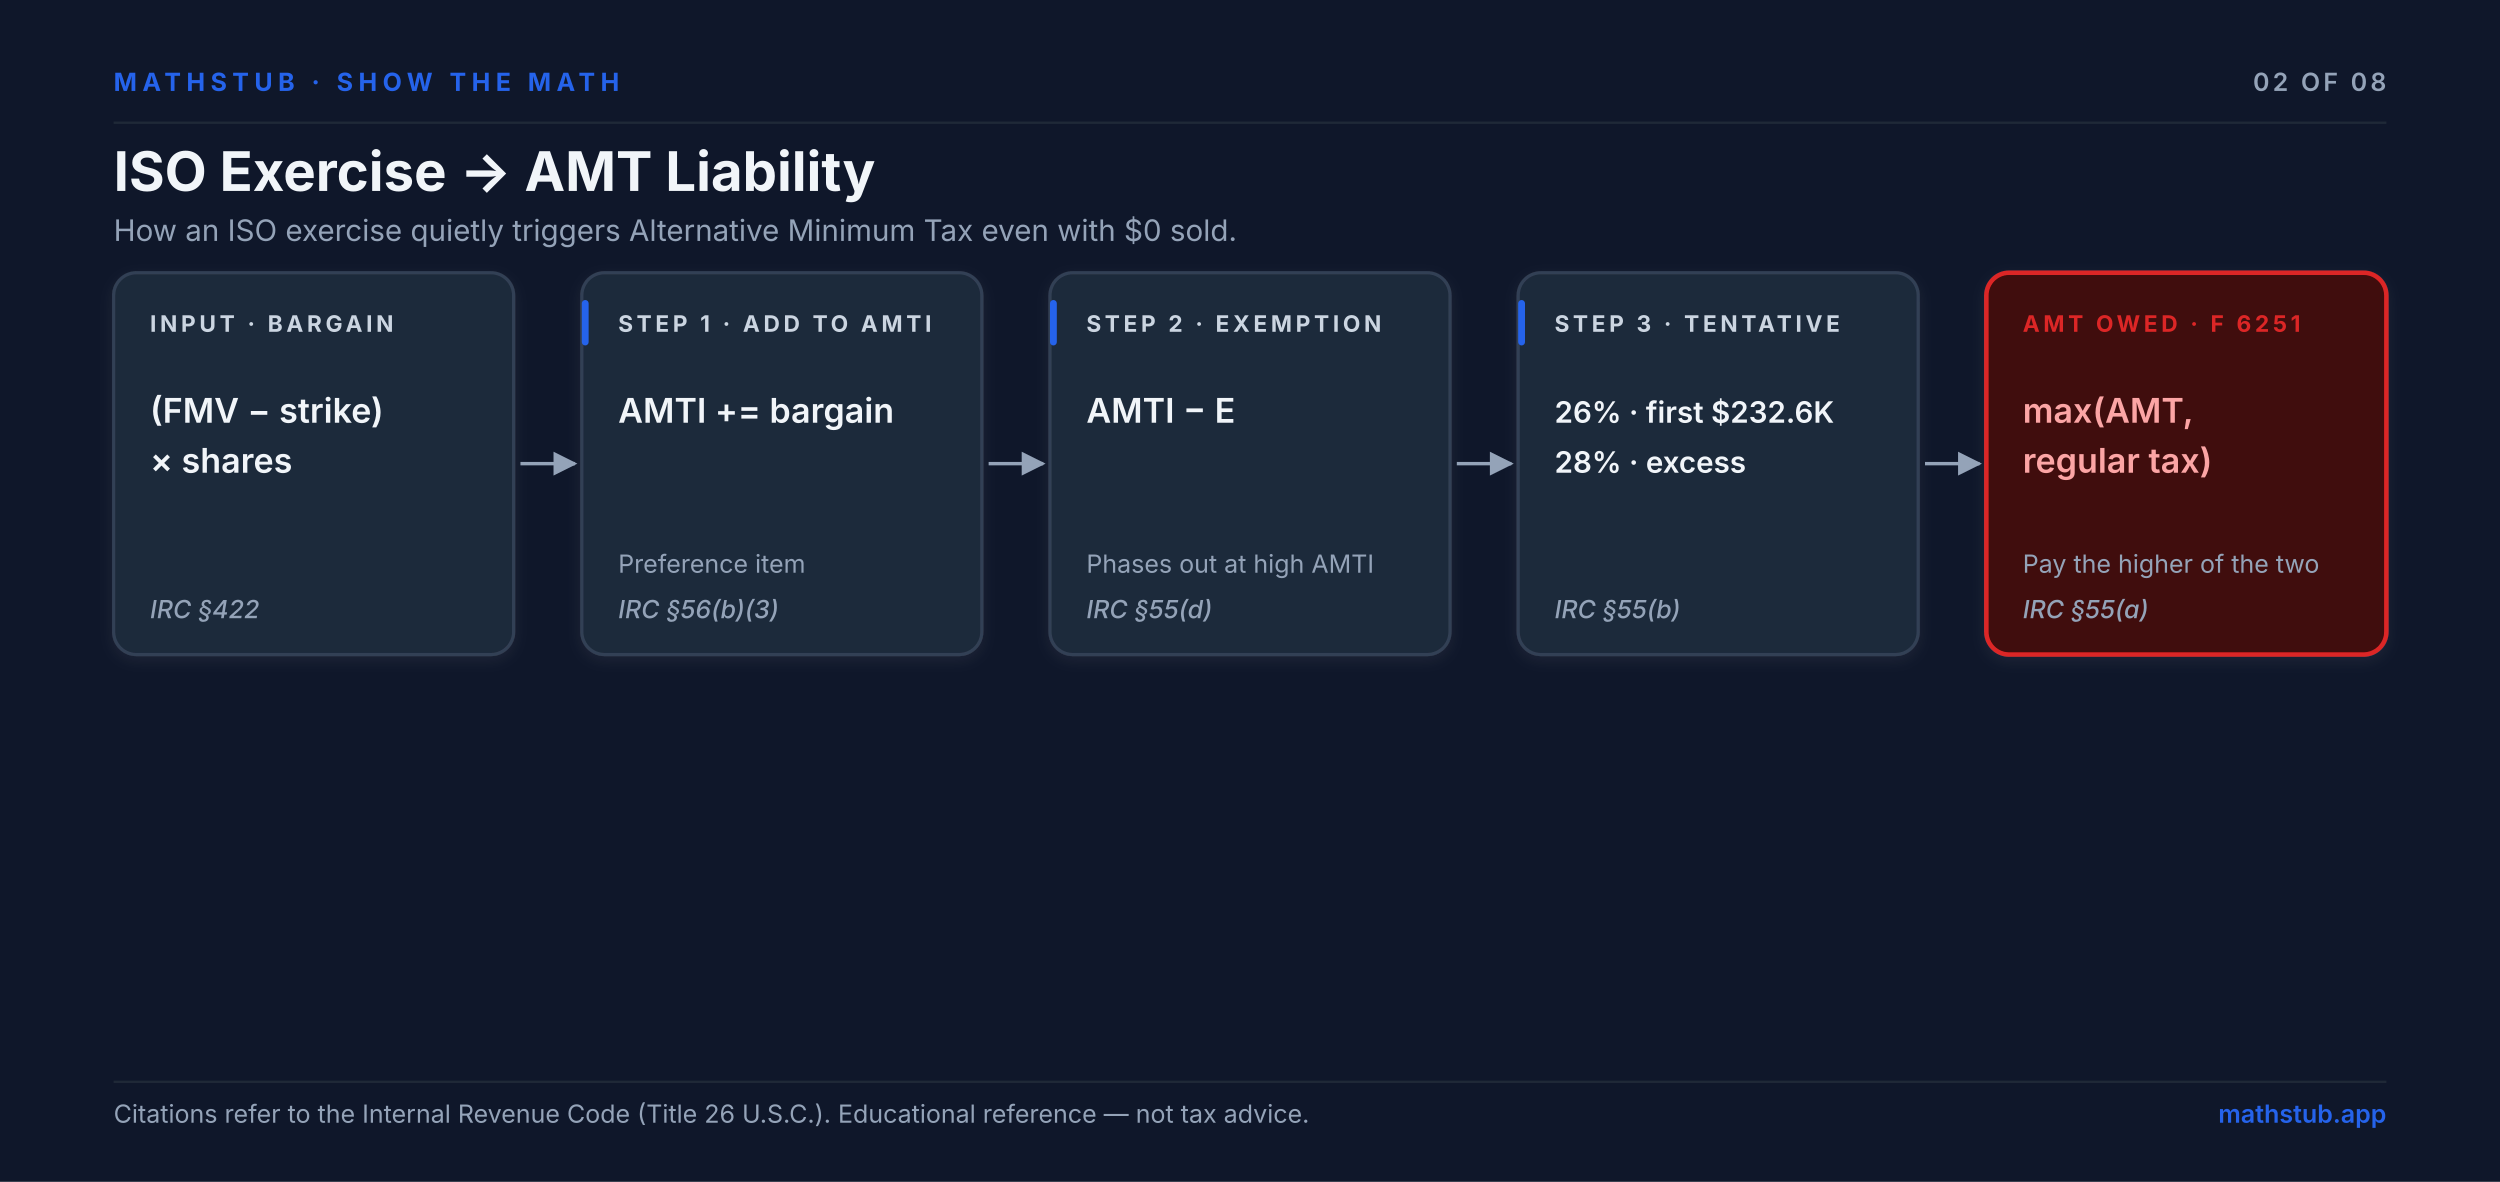
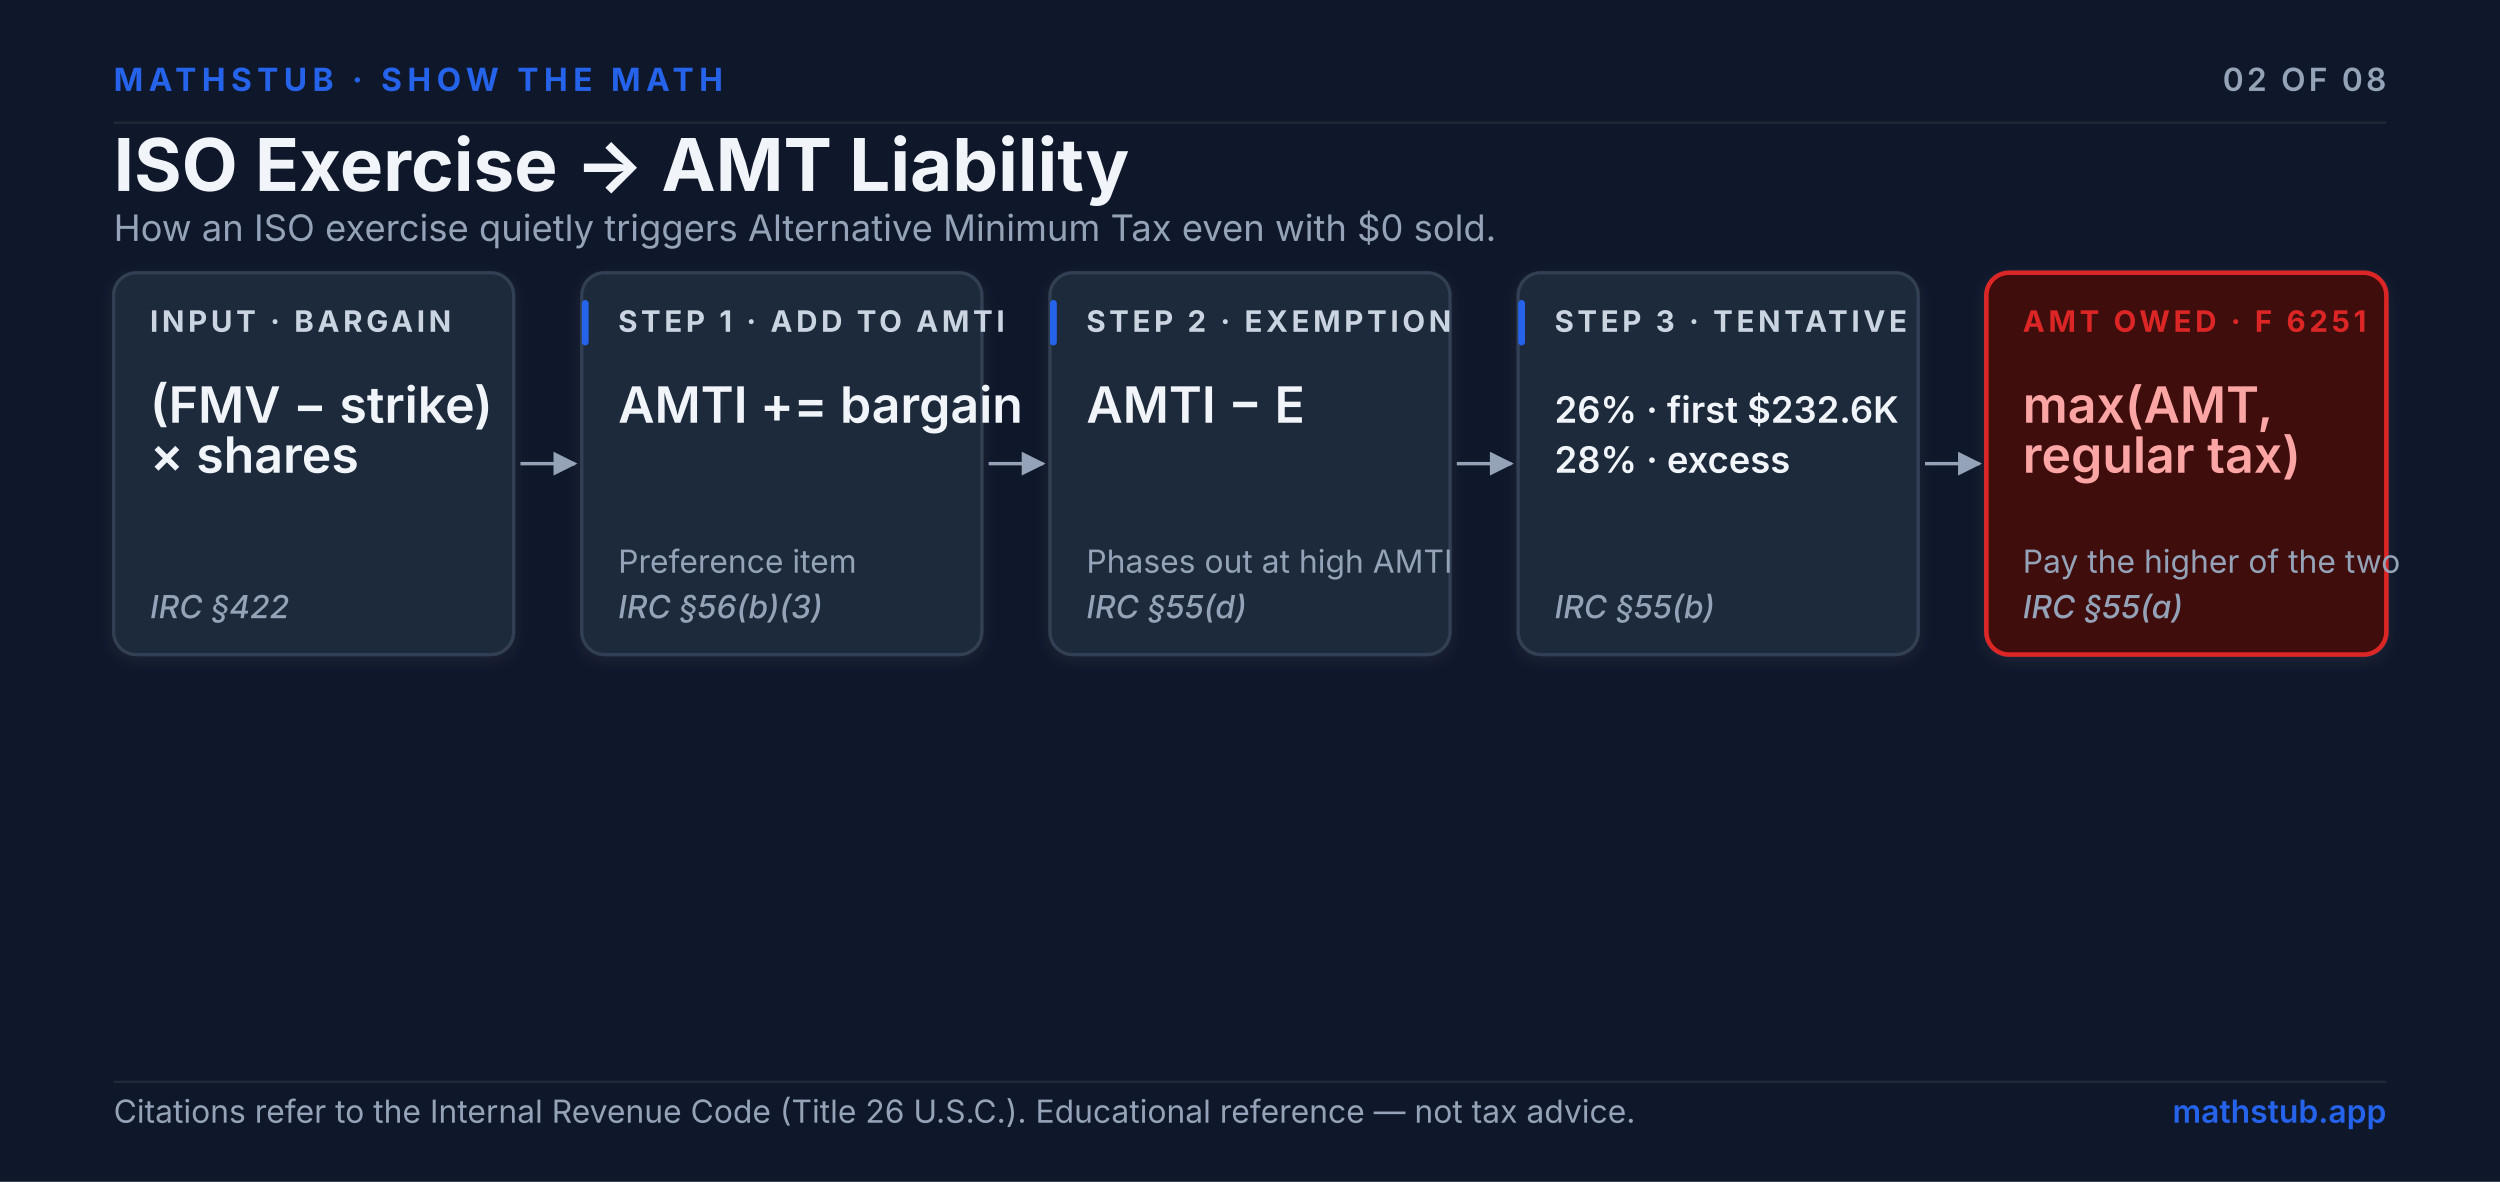
<svg xmlns="http://www.w3.org/2000/svg" viewBox="0 0 1100 520" width="1100" height="520" font-family="Inter, system-ui, -apple-system, 'Segoe UI', sans-serif">
  <defs>
    <marker id="arrow" viewBox="0 0 10 10" refX="9" refY="5" markerWidth="7" markerHeight="7" orient="auto-start-reverse">
      <path d="M0,0 L10,5 L0,10 z" fill="#94a3b8" />
    </marker>
    <filter id="boxShadow" x="-5%" y="-5%" width="110%" height="115%">
      <feDropShadow dx="0" dy="2" stdDeviation="3" flood-color="#f1f5f9" flood-opacity="0.06" />
    </filter>
  </defs>
  <rect width="1100" height="520" fill="#0f172a" />
-   <text x="50" y="40" font-size="11" font-weight="700" fill="#2563eb" letter-spacing="2.4">MATHSTUB · SHOW THE MATH</text>
-   <text x="1050" y="40" font-size="11" font-weight="600" fill="#94a3b8" text-anchor="end" letter-spacing="1.4">02 OF 08</text>
+   <text x="50" y="40" font-size="14" font-weight="700" fill="#2563eb" letter-spacing="2.4">MATHSTUB · SHOW THE MATH</text>
+   <text x="1050" y="40" font-size="14" font-weight="600" fill="#94a3b8" text-anchor="end" letter-spacing="1.4">02 OF 08</text>
  <line x1="50" y1="54" x2="1050" y2="54" stroke="#1f2937" stroke-width="1" />
-   <text x="50" y="84" font-size="24" font-weight="700" fill="#f1f5f9">ISO Exercise → AMT Liability</text>
-   <text x="50" y="106" font-size="13" font-weight="400" fill="#94a3b8">How an ISO exercise quietly triggers Alternative Minimum Tax even with $0 sold.</text>
+   <text x="50" y="84" font-size="32" font-weight="700" fill="#f1f5f9">ISO Exercise → AMT Liability</text>
+   <text x="50" y="106" font-size="16" font-weight="400" fill="#94a3b8">How an ISO exercise quietly triggers Alternative Minimum Tax even with $0 sold.</text>
  <rect x="50" y="120" width="176" height="168" rx="10" fill="#1e293b" stroke="#334155" stroke-width="1.4" filter="url(#boxShadow)" />
-   <text x="66" y="146" font-size="10" font-weight="700" fill="#cbd5e1" letter-spacing="1.6">INPUT · BARGAIN</text>
-   <text x="66" y="186" font-size="15" font-weight="600" fill="#f1f5f9">(FMV − strike)</text>
-   <text x="66" y="208" font-size="15" font-weight="600" fill="#f1f5f9">× shares</text>
-   <text x="66" y="272" font-size="11" font-style="italic" font-weight="500" fill="#94a3b8">IRC §422</text>
+   <text x="66" y="146" font-size="13" font-weight="700" fill="#cbd5e1" letter-spacing="1.6">INPUT · BARGAIN</text>
+   <text x="66" y="186" font-size="22" font-weight="600" fill="#f1f5f9">(FMV − strike)</text>
+   <text x="66" y="208" font-size="22" font-weight="600" fill="#f1f5f9">× shares</text>
+   <text x="66" y="272" font-size="14" font-style="italic" font-weight="500" fill="#94a3b8">IRC §422</text>
  <line x1="229" y1="204" x2="253" y2="204" stroke="#94a3b8" stroke-width="1.5" marker-end="url(#arrow)" />
  <rect x="256" y="120" width="176" height="168" rx="10" fill="#1e293b" stroke="#334155" stroke-width="1.4" filter="url(#boxShadow)" />
  <rect x="256" y="132" width="3" height="20" rx="1.5" fill="#2563eb" />
-   <text x="272" y="146" font-size="10" font-weight="700" fill="#cbd5e1" letter-spacing="1.6">STEP 1 · ADD TO AMTI</text>
-   <text x="272" y="186" font-size="15" font-weight="600" fill="#f1f5f9">AMTI += bargain</text>
-   <text x="272" y="252" font-size="11" font-weight="400" fill="#94a3b8">Preference item</text>
-   <text x="272" y="272" font-size="11" font-style="italic" font-weight="500" fill="#94a3b8">IRC §56(b)(3)</text>
+   <text x="272" y="146" font-size="13" font-weight="700" fill="#cbd5e1" letter-spacing="1.6">STEP 1 · ADD TO AMTI</text>
+   <text x="272" y="186" font-size="22" font-weight="600" fill="#f1f5f9">AMTI += bargain</text>
+   <text x="272" y="252" font-size="14" font-weight="400" fill="#94a3b8">Preference item</text>
+   <text x="272" y="272" font-size="14" font-style="italic" font-weight="500" fill="#94a3b8">IRC §56(b)(3)</text>
  <line x1="435" y1="204" x2="459" y2="204" stroke="#94a3b8" stroke-width="1.5" marker-end="url(#arrow)" />
  <rect x="462" y="120" width="176" height="168" rx="10" fill="#1e293b" stroke="#334155" stroke-width="1.4" filter="url(#boxShadow)" />
  <rect x="462" y="132" width="3" height="20" rx="1.5" fill="#2563eb" />
-   <text x="478" y="146" font-size="10" font-weight="700" fill="#cbd5e1" letter-spacing="1.6">STEP 2 · EXEMPTION</text>
-   <text x="478" y="186" font-size="15" font-weight="600" fill="#f1f5f9">AMTI − E</text>
-   <text x="478" y="252" font-size="11" font-weight="400" fill="#94a3b8">Phases out at high AMTI</text>
-   <text x="478" y="272" font-size="11" font-style="italic" font-weight="500" fill="#94a3b8">IRC §55(d)</text>
+   <text x="478" y="146" font-size="13" font-weight="700" fill="#cbd5e1" letter-spacing="1.6">STEP 2 · EXEMPTION</text>
+   <text x="478" y="186" font-size="22" font-weight="600" fill="#f1f5f9">AMTI − E</text>
+   <text x="478" y="252" font-size="14" font-weight="400" fill="#94a3b8">Phases out at high AMTI</text>
+   <text x="478" y="272" font-size="14" font-style="italic" font-weight="500" fill="#94a3b8">IRC §55(d)</text>
  <line x1="641" y1="204" x2="665" y2="204" stroke="#94a3b8" stroke-width="1.5" marker-end="url(#arrow)" />
  <rect x="668" y="120" width="176" height="168" rx="10" fill="#1e293b" stroke="#334155" stroke-width="1.4" filter="url(#boxShadow)" />
  <rect x="668" y="132" width="3" height="20" rx="1.5" fill="#2563eb" />
-   <text x="684" y="146" font-size="10" font-weight="700" fill="#cbd5e1" letter-spacing="1.6">STEP 3 · TENTATIVE</text>
-   <text x="684" y="186" font-size="13" font-weight="600" fill="#f1f5f9">26%  · first $232.6K</text>
-   <text x="684" y="208" font-size="13" font-weight="600" fill="#f1f5f9">28%  · excess</text>
-   <text x="684" y="272" font-size="11" font-style="italic" font-weight="500" fill="#94a3b8">IRC §55(b)</text>
+   <text x="684" y="146" font-size="13" font-weight="700" fill="#cbd5e1" letter-spacing="1.6">STEP 3 · TENTATIVE</text>
+   <text x="684" y="186" font-size="16" font-weight="600" fill="#f1f5f9">26%  · first $232.6K</text>
+   <text x="684" y="208" font-size="16" font-weight="600" fill="#f1f5f9">28%  · excess</text>
+   <text x="684" y="272" font-size="14" font-style="italic" font-weight="500" fill="#94a3b8">IRC §55(b)</text>
  <line x1="847" y1="204" x2="871" y2="204" stroke="#94a3b8" stroke-width="1.5" marker-end="url(#arrow)" />
  <rect x="874" y="120" width="176" height="168" rx="10" fill="#3f0a0a" stroke="#dc2626" stroke-width="2" filter="url(#boxShadow)" />
-   <text x="890" y="146" font-size="10" font-weight="700" fill="#dc2626" letter-spacing="1.6">AMT OWED · F 6251</text>
-   <text x="890" y="186" font-size="15" font-weight="600" fill="#fca5a5">max(AMT,</text>
-   <text x="890" y="208" font-size="15" font-weight="600" fill="#fca5a5">regular tax)</text>
-   <text x="890" y="252" font-size="11" font-weight="400" fill="#94a3b8">Pay the higher of the two</text>
-   <text x="890" y="272" font-size="11" font-style="italic" font-weight="500" fill="#94a3b8">IRC §55(a)</text>
+   <text x="890" y="146" font-size="13" font-weight="700" fill="#dc2626" letter-spacing="1.6">AMT OWED · F 6251</text>
+   <text x="890" y="186" font-size="22" font-weight="600" fill="#fca5a5">max(AMT,</text>
+   <text x="890" y="208" font-size="22" font-weight="600" fill="#fca5a5">regular tax)</text>
+   <text x="890" y="252" font-size="14" font-weight="400" fill="#94a3b8">Pay the higher of the two</text>
+   <text x="890" y="272" font-size="14" font-style="italic" font-weight="500" fill="#94a3b8">IRC §55(a)</text>
  <line x1="50" y1="476" x2="1050" y2="476" stroke="#1f2937" stroke-width="1" />
-   <text x="50" y="494" font-size="11" fill="#94a3b8">Citations refer to the Internal Revenue Code (Title 26 U.S.C.). Educational reference — not tax advice.</text>
-   <text x="1050" y="494" font-size="11" font-weight="600" fill="#2563eb" text-anchor="end">mathstub.app</text>
+   <text x="50" y="494" font-size="14" fill="#94a3b8">Citations refer to the Internal Revenue Code (Title 26 U.S.C.). Educational reference — not tax advice.</text>
+   <text x="1050" y="494" font-size="14" font-weight="600" fill="#2563eb" text-anchor="end">mathstub.app</text>
</svg>
